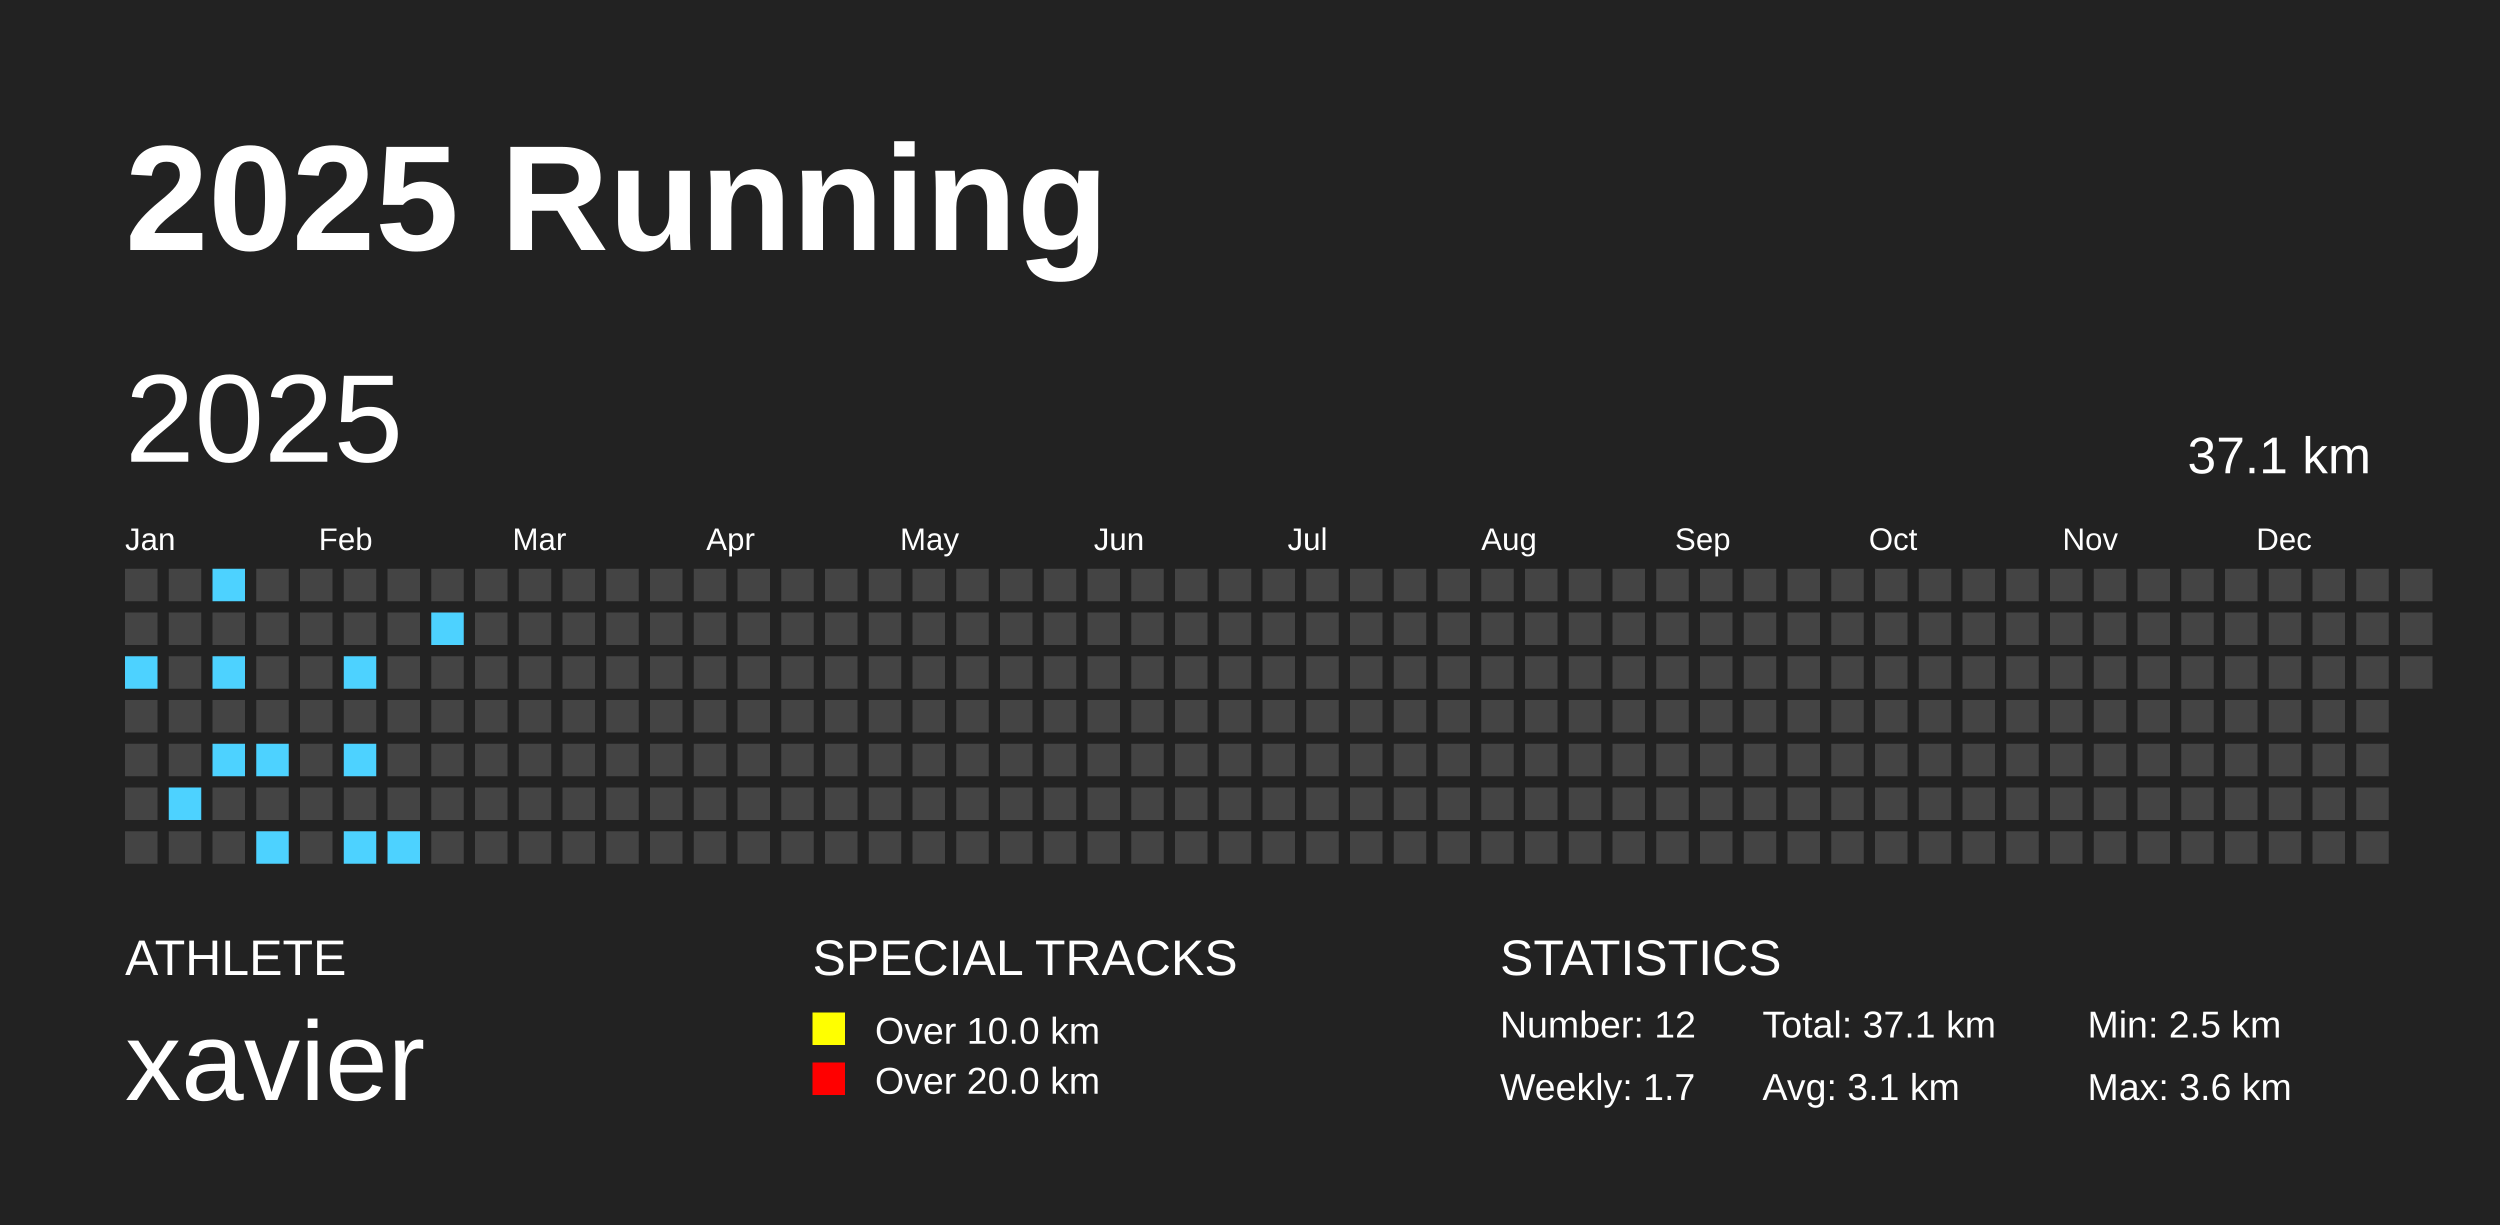
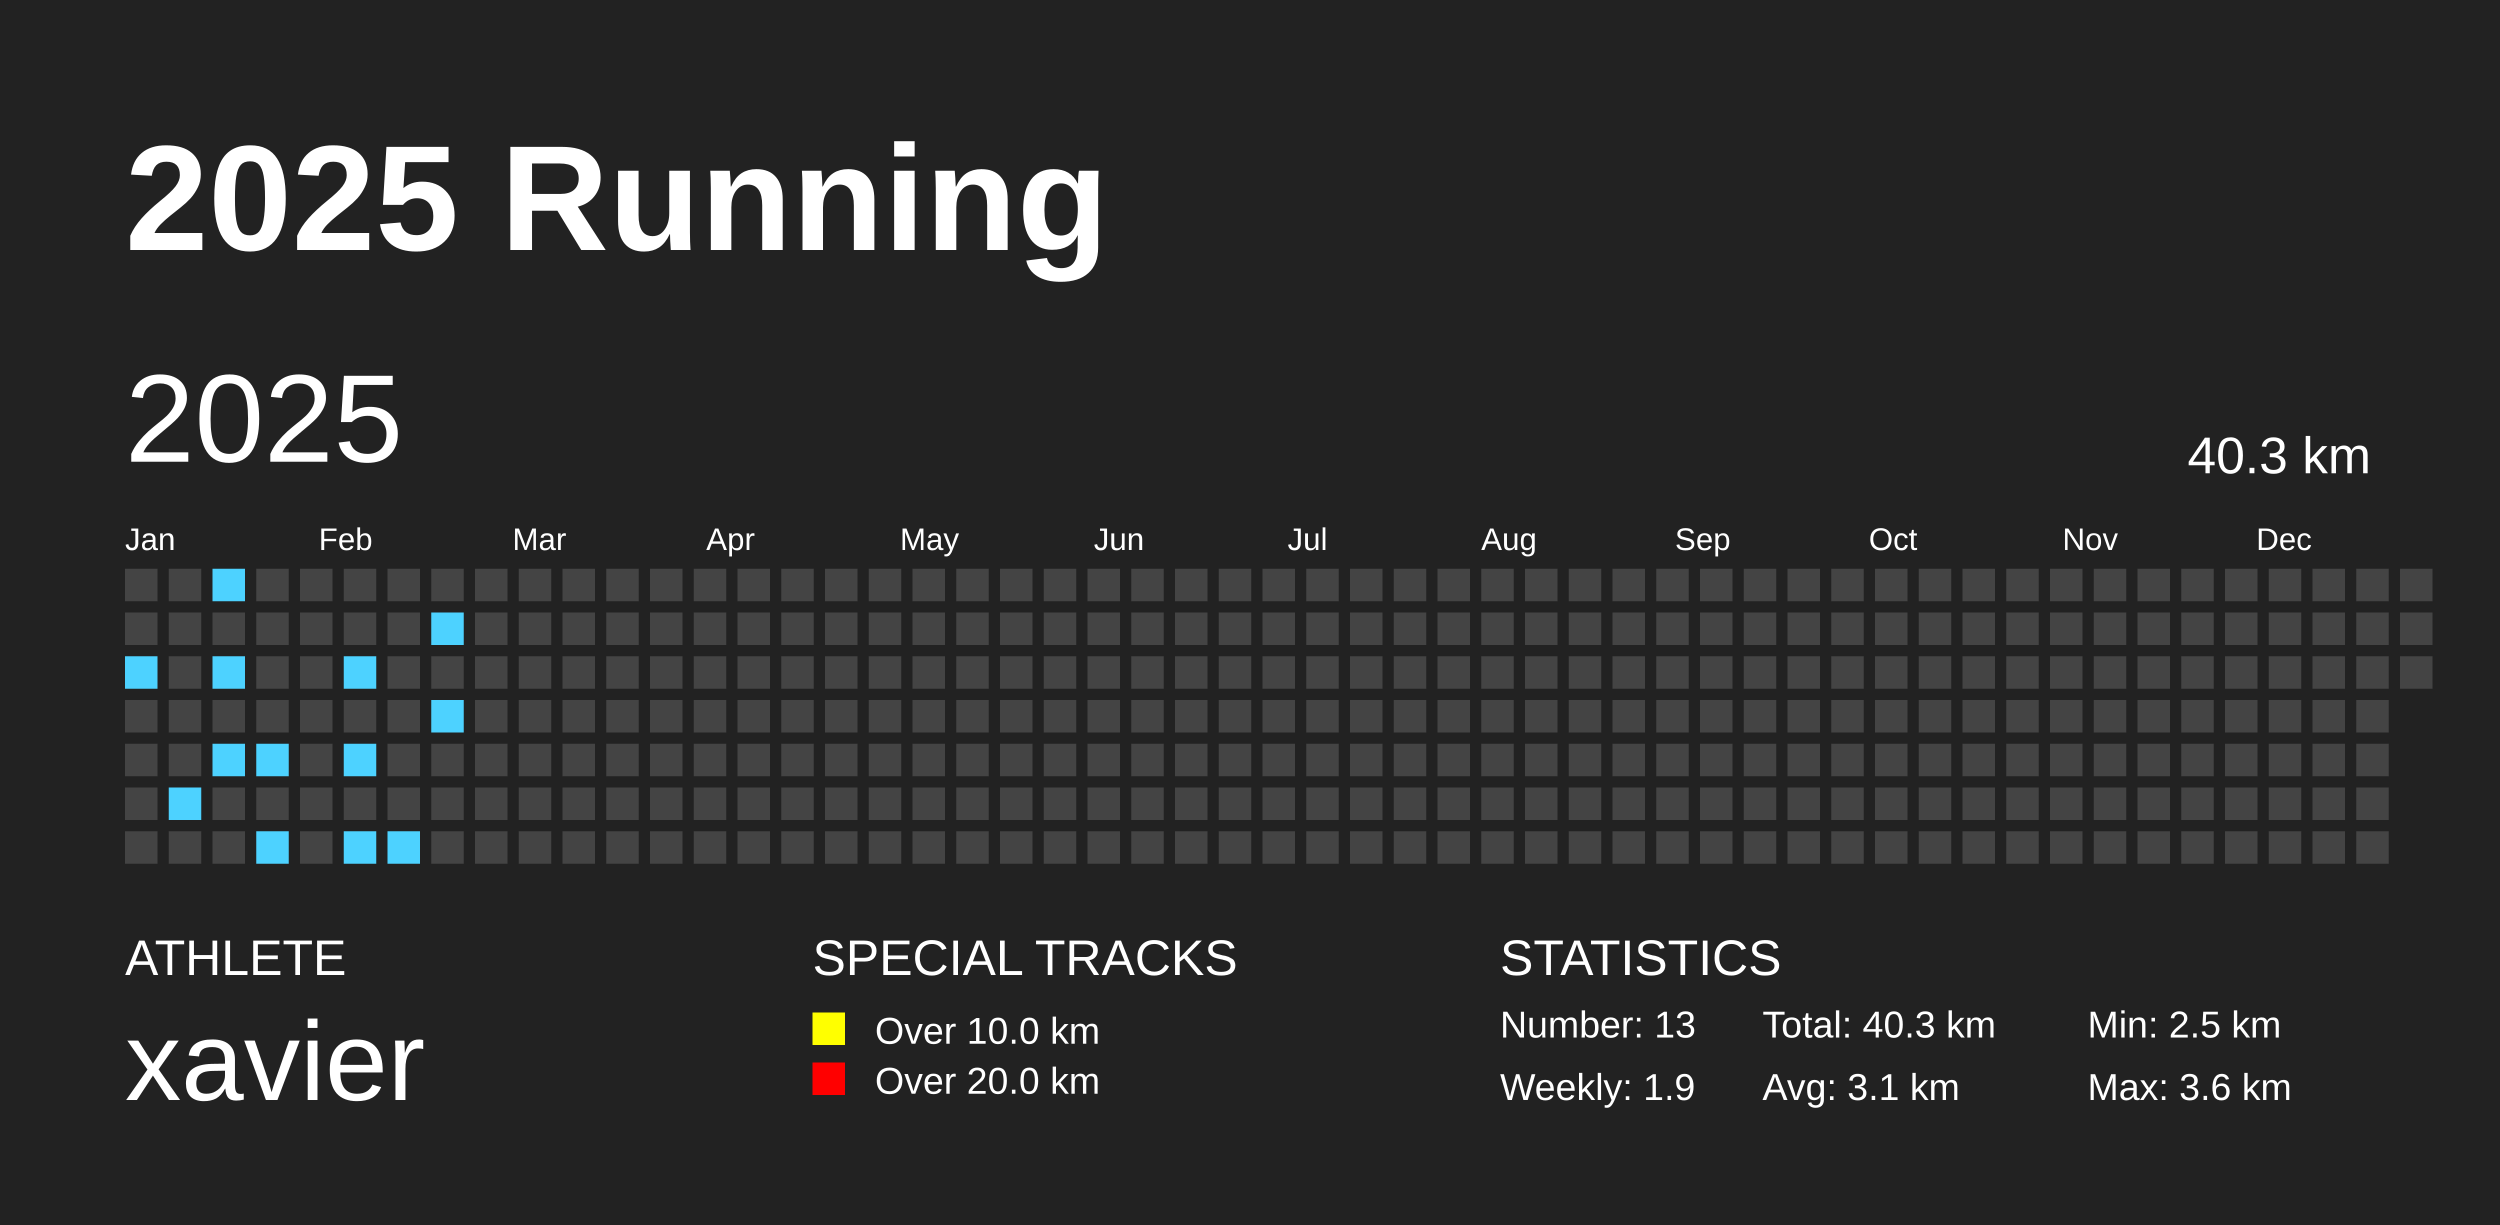
<svg xmlns="http://www.w3.org/2000/svg" baseProfile="full" height="98mm" version="1.1" viewBox="0,0,200,98" width="200mm">
  <defs />
  <rect fill="#222222" height="98" width="200" x="0" y="0" />
  <text fill="#FFFFFF" style="font-size:12px; font-family:Arial; font-weight:bold;" x="10" y="20">2025 Running</text>
  <text fill="#FFFFFF" style="font-size:4px; font-family:Arial" x="10" y="78">ATHLETE</text>
  <text fill="#FFFFFF" style="font-size:9px; font-family:Arial" x="10" y="88">xavier</text>
  <text fill="#FFFFFF" style="font-size:4px; font-family:Arial" x="65" y="78">SPECIAL TRACKS</text>
  <rect fill="yellow" height="2.6" width="2.6" x="65" y="81" />
  <text fill="#FFFFFF" style="font-size:3px; font-family:Arial" x="70" y="83.5">Over 10.0 km</text>
  <rect fill="red" height="2.6" width="2.6" x="65" y="85" />
  <text fill="#FFFFFF" style="font-size:3px; font-family:Arial" x="70" y="87.5">Over 20.0 km</text>
  <text fill="#FFFFFF" style="font-size:4px; font-family:Arial" x="120" y="78">STATISTICS</text>
-   <text fill="#FFFFFF" style="font-size:3px; font-family:Arial" x="120" y="83">Number: 12</text>
-   <text fill="#FFFFFF" style="font-size:3px; font-family:Arial" x="120" y="88">Weekly: 1.7</text>
-   <text fill="#FFFFFF" style="font-size:3px; font-family:Arial" x="141" y="83">Total: 37.1 km</text>
+   <text fill="#FFFFFF" style="font-size:3px; font-family:Arial" x="120" y="83">Number: 13</text>
+   <text fill="#FFFFFF" style="font-size:3px; font-family:Arial" x="120" y="88">Weekly: 1.9</text>
+   <text fill="#FFFFFF" style="font-size:3px; font-family:Arial" x="141" y="83">Total: 40.3 km</text>
  <text fill="#FFFFFF" style="font-size:3px; font-family:Arial" x="141" y="88">Avg: 3.1 km</text>
  <text fill="#FFFFFF" style="font-size:3px; font-family:Arial" x="167" y="83">Min: 2.5 km</text>
  <text fill="#FFFFFF" style="font-size:3px; font-family:Arial" x="167" y="88">Max: 3.6 km</text>
  <text dominant-baseline="hanging" fill="#FFFFFF" style="font-size:10.0px; font-family:Arial;" x="10" y="30">2025</text>
-   <text dominant-baseline="hanging" fill="#FFFFFF" style="font-size:4.125px; font-family:Arial;" x="175" y="35">37.1 km</text>
+   <text dominant-baseline="hanging" fill="#FFFFFF" style="font-size:4.125px; font-family:Arial;" x="175" y="35">40.3 km</text>
  <text fill="#FFFFFF" style="font-size:2.5px; font-family:Arial" x="10.0" y="44">Jan</text>
  <text fill="#FFFFFF" style="font-size:2.5px; font-family:Arial" x="25.5" y="44">Feb</text>
  <text fill="#FFFFFF" style="font-size:2.5px; font-family:Arial" x="41.0" y="44">Mar</text>
  <text fill="#FFFFFF" style="font-size:2.5px; font-family:Arial" x="56.5" y="44">Apr</text>
  <text fill="#FFFFFF" style="font-size:2.5px; font-family:Arial" x="72.0" y="44">May</text>
  <text fill="#FFFFFF" style="font-size:2.5px; font-family:Arial" x="87.5" y="44">Jun</text>
  <text fill="#FFFFFF" style="font-size:2.5px; font-family:Arial" x="103.0" y="44">Jul</text>
  <text fill="#FFFFFF" style="font-size:2.5px; font-family:Arial" x="118.5" y="44">Aug</text>
  <text fill="#FFFFFF" style="font-size:2.5px; font-family:Arial" x="134.0" y="44">Sep</text>
  <text fill="#FFFFFF" style="font-size:2.5px; font-family:Arial" x="149.5" y="44">Oct</text>
  <text fill="#FFFFFF" style="font-size:2.5px; font-family:Arial" x="165.0" y="44">Nov</text>
  <text fill="#FFFFFF" style="font-size:2.5px; font-family:Arial" x="180.5" y="44">Dec</text>
  <rect fill="#444444" height="2.6" width="2.6" x="10.0" y="45.5" />
  <rect fill="#444444" height="2.6" width="2.6" x="10.0" y="49.0" />
  <rect fill="#4dd2ff" height="2.6" width="2.6" x="10.0" y="52.5" />
  <rect fill="#444444" height="2.6" width="2.6" x="10.0" y="56.0" />
  <rect fill="#444444" height="2.6" width="2.6" x="10.0" y="59.5" />
  <rect fill="#444444" height="2.6" width="2.6" x="10.0" y="63.0" />
  <rect fill="#444444" height="2.6" width="2.6" x="10.0" y="66.5" />
  <rect fill="#444444" height="2.6" width="2.6" x="13.5" y="45.5" />
  <rect fill="#444444" height="2.6" width="2.6" x="13.5" y="49.0" />
  <rect fill="#444444" height="2.6" width="2.6" x="13.5" y="52.5" />
  <rect fill="#444444" height="2.6" width="2.6" x="13.5" y="56.0" />
  <rect fill="#444444" height="2.6" width="2.6" x="13.5" y="59.5" />
  <rect fill="#4dd2ff" height="2.6" width="2.6" x="13.5" y="63.0" />
  <rect fill="#444444" height="2.6" width="2.6" x="13.5" y="66.5" />
  <rect fill="#4dd2ff" height="2.6" width="2.6" x="17.0" y="45.5" />
  <rect fill="#444444" height="2.6" width="2.6" x="17.0" y="49.0" />
  <rect fill="#4dd2ff" height="2.6" width="2.6" x="17.0" y="52.5" />
  <rect fill="#444444" height="2.6" width="2.6" x="17.0" y="56.0" />
  <rect fill="#4dd2ff" height="2.6" width="2.6" x="17.0" y="59.5" />
  <rect fill="#444444" height="2.6" width="2.6" x="17.0" y="63.0" />
  <rect fill="#444444" height="2.6" width="2.6" x="17.0" y="66.5" />
  <rect fill="#444444" height="2.6" width="2.6" x="20.5" y="45.5" />
  <rect fill="#444444" height="2.6" width="2.6" x="20.5" y="49.0" />
  <rect fill="#444444" height="2.6" width="2.6" x="20.5" y="52.5" />
  <rect fill="#444444" height="2.6" width="2.6" x="20.5" y="56.0" />
  <rect fill="#4dd2ff" height="2.6" width="2.6" x="20.5" y="59.5" />
  <rect fill="#444444" height="2.6" width="2.6" x="20.5" y="63.0" />
  <rect fill="#4dd2ff" height="2.6" width="2.6" x="20.5" y="66.5" />
  <rect fill="#444444" height="2.6" width="2.6" x="24.0" y="45.5" />
  <rect fill="#444444" height="2.6" width="2.6" x="24.0" y="49.0" />
  <rect fill="#444444" height="2.6" width="2.6" x="24.0" y="52.5" />
  <rect fill="#444444" height="2.6" width="2.6" x="24.0" y="56.0" />
  <rect fill="#444444" height="2.6" width="2.6" x="24.0" y="59.5" />
  <rect fill="#444444" height="2.6" width="2.6" x="24.0" y="63.0" />
  <rect fill="#444444" height="2.6" width="2.6" x="24.0" y="66.5" />
  <rect fill="#444444" height="2.6" width="2.6" x="27.5" y="45.5" />
  <rect fill="#444444" height="2.6" width="2.6" x="27.5" y="49.0" />
  <rect fill="#4dd2ff" height="2.6" width="2.6" x="27.5" y="52.5" />
  <rect fill="#444444" height="2.6" width="2.6" x="27.5" y="56.0" />
  <rect fill="#4dd2ff" height="2.6" width="2.6" x="27.5" y="59.5" />
  <rect fill="#444444" height="2.6" width="2.6" x="27.5" y="63.0" />
  <rect fill="#4dd2ff" height="2.6" width="2.6" x="27.5" y="66.5" />
  <rect fill="#444444" height="2.6" width="2.6" x="31.0" y="45.5" />
  <rect fill="#444444" height="2.6" width="2.6" x="31.0" y="49.0" />
  <rect fill="#444444" height="2.6" width="2.6" x="31.0" y="52.5" />
  <rect fill="#444444" height="2.6" width="2.6" x="31.0" y="56.0" />
  <rect fill="#444444" height="2.6" width="2.6" x="31.0" y="59.5" />
  <rect fill="#444444" height="2.6" width="2.6" x="31.0" y="63.0" />
  <rect fill="#4dd2ff" height="2.6" width="2.6" x="31.0" y="66.5" />
  <rect fill="#444444" height="2.6" width="2.6" x="34.5" y="45.5" />
  <rect fill="#4dd2ff" height="2.6" width="2.6" x="34.5" y="49.0" />
  <rect fill="#444444" height="2.6" width="2.6" x="34.5" y="52.5" />
-   <rect fill="#444444" height="2.6" width="2.6" x="34.5" y="56.0" />
+   <rect fill="#4dd2ff" height="2.6" width="2.6" x="34.5" y="56.0" />
  <rect fill="#444444" height="2.6" width="2.6" x="34.5" y="59.5" />
  <rect fill="#444444" height="2.6" width="2.6" x="34.5" y="63.0" />
  <rect fill="#444444" height="2.6" width="2.6" x="34.5" y="66.5" />
  <rect fill="#444444" height="2.6" width="2.6" x="38.0" y="45.5" />
  <rect fill="#444444" height="2.6" width="2.6" x="38.0" y="49.0" />
  <rect fill="#444444" height="2.6" width="2.6" x="38.0" y="52.5" />
  <rect fill="#444444" height="2.6" width="2.6" x="38.0" y="56.0" />
  <rect fill="#444444" height="2.6" width="2.6" x="38.0" y="59.5" />
  <rect fill="#444444" height="2.6" width="2.6" x="38.0" y="63.0" />
  <rect fill="#444444" height="2.6" width="2.6" x="38.0" y="66.5" />
  <rect fill="#444444" height="2.6" width="2.6" x="41.5" y="45.5" />
  <rect fill="#444444" height="2.6" width="2.6" x="41.5" y="49.0" />
  <rect fill="#444444" height="2.6" width="2.6" x="41.5" y="52.5" />
  <rect fill="#444444" height="2.6" width="2.6" x="41.5" y="56.0" />
  <rect fill="#444444" height="2.6" width="2.6" x="41.5" y="59.5" />
  <rect fill="#444444" height="2.6" width="2.6" x="41.5" y="63.0" />
  <rect fill="#444444" height="2.6" width="2.6" x="41.5" y="66.5" />
  <rect fill="#444444" height="2.6" width="2.6" x="45.0" y="45.5" />
  <rect fill="#444444" height="2.6" width="2.6" x="45.0" y="49.0" />
  <rect fill="#444444" height="2.6" width="2.6" x="45.0" y="52.5" />
  <rect fill="#444444" height="2.6" width="2.6" x="45.0" y="56.0" />
  <rect fill="#444444" height="2.6" width="2.6" x="45.0" y="59.5" />
  <rect fill="#444444" height="2.6" width="2.6" x="45.0" y="63.0" />
  <rect fill="#444444" height="2.6" width="2.6" x="45.0" y="66.5" />
  <rect fill="#444444" height="2.6" width="2.6" x="48.5" y="45.5" />
  <rect fill="#444444" height="2.6" width="2.6" x="48.5" y="49.0" />
  <rect fill="#444444" height="2.6" width="2.6" x="48.5" y="52.5" />
  <rect fill="#444444" height="2.6" width="2.6" x="48.5" y="56.0" />
  <rect fill="#444444" height="2.6" width="2.6" x="48.5" y="59.5" />
  <rect fill="#444444" height="2.6" width="2.6" x="48.5" y="63.0" />
  <rect fill="#444444" height="2.6" width="2.6" x="48.5" y="66.5" />
  <rect fill="#444444" height="2.6" width="2.6" x="52.0" y="45.5" />
  <rect fill="#444444" height="2.6" width="2.6" x="52.0" y="49.0" />
  <rect fill="#444444" height="2.6" width="2.6" x="52.0" y="52.5" />
  <rect fill="#444444" height="2.6" width="2.6" x="52.0" y="56.0" />
  <rect fill="#444444" height="2.6" width="2.6" x="52.0" y="59.5" />
  <rect fill="#444444" height="2.6" width="2.6" x="52.0" y="63.0" />
  <rect fill="#444444" height="2.6" width="2.6" x="52.0" y="66.5" />
  <rect fill="#444444" height="2.6" width="2.6" x="55.5" y="45.5" />
  <rect fill="#444444" height="2.6" width="2.6" x="55.5" y="49.0" />
  <rect fill="#444444" height="2.6" width="2.6" x="55.5" y="52.5" />
  <rect fill="#444444" height="2.6" width="2.6" x="55.5" y="56.0" />
  <rect fill="#444444" height="2.6" width="2.6" x="55.5" y="59.5" />
  <rect fill="#444444" height="2.6" width="2.6" x="55.5" y="63.0" />
  <rect fill="#444444" height="2.6" width="2.6" x="55.5" y="66.5" />
  <rect fill="#444444" height="2.6" width="2.6" x="59.0" y="45.5" />
  <rect fill="#444444" height="2.6" width="2.6" x="59.0" y="49.0" />
  <rect fill="#444444" height="2.6" width="2.6" x="59.0" y="52.5" />
  <rect fill="#444444" height="2.6" width="2.6" x="59.0" y="56.0" />
  <rect fill="#444444" height="2.6" width="2.6" x="59.0" y="59.5" />
  <rect fill="#444444" height="2.6" width="2.6" x="59.0" y="63.0" />
  <rect fill="#444444" height="2.6" width="2.6" x="59.0" y="66.5" />
  <rect fill="#444444" height="2.6" width="2.6" x="62.5" y="45.5" />
  <rect fill="#444444" height="2.6" width="2.6" x="62.5" y="49.0" />
  <rect fill="#444444" height="2.6" width="2.6" x="62.5" y="52.5" />
  <rect fill="#444444" height="2.6" width="2.6" x="62.5" y="56.0" />
  <rect fill="#444444" height="2.6" width="2.6" x="62.5" y="59.5" />
  <rect fill="#444444" height="2.6" width="2.6" x="62.5" y="63.0" />
  <rect fill="#444444" height="2.6" width="2.6" x="62.5" y="66.5" />
  <rect fill="#444444" height="2.6" width="2.6" x="66.0" y="45.5" />
  <rect fill="#444444" height="2.6" width="2.6" x="66.0" y="49.0" />
  <rect fill="#444444" height="2.6" width="2.6" x="66.0" y="52.5" />
  <rect fill="#444444" height="2.6" width="2.6" x="66.0" y="56.0" />
  <rect fill="#444444" height="2.6" width="2.6" x="66.0" y="59.5" />
  <rect fill="#444444" height="2.6" width="2.6" x="66.0" y="63.0" />
  <rect fill="#444444" height="2.6" width="2.6" x="66.0" y="66.5" />
  <rect fill="#444444" height="2.6" width="2.6" x="69.5" y="45.5" />
  <rect fill="#444444" height="2.6" width="2.6" x="69.5" y="49.0" />
  <rect fill="#444444" height="2.6" width="2.6" x="69.5" y="52.5" />
  <rect fill="#444444" height="2.6" width="2.6" x="69.5" y="56.0" />
  <rect fill="#444444" height="2.6" width="2.6" x="69.5" y="59.5" />
  <rect fill="#444444" height="2.6" width="2.6" x="69.5" y="63.0" />
  <rect fill="#444444" height="2.6" width="2.6" x="69.5" y="66.5" />
  <rect fill="#444444" height="2.6" width="2.6" x="73.0" y="45.5" />
  <rect fill="#444444" height="2.6" width="2.6" x="73.0" y="49.0" />
  <rect fill="#444444" height="2.6" width="2.6" x="73.0" y="52.5" />
  <rect fill="#444444" height="2.6" width="2.6" x="73.0" y="56.0" />
  <rect fill="#444444" height="2.6" width="2.6" x="73.0" y="59.5" />
  <rect fill="#444444" height="2.6" width="2.6" x="73.0" y="63.0" />
  <rect fill="#444444" height="2.6" width="2.6" x="73.0" y="66.5" />
  <rect fill="#444444" height="2.6" width="2.6" x="76.5" y="45.5" />
  <rect fill="#444444" height="2.6" width="2.6" x="76.5" y="49.0" />
  <rect fill="#444444" height="2.6" width="2.6" x="76.5" y="52.5" />
  <rect fill="#444444" height="2.6" width="2.6" x="76.5" y="56.0" />
  <rect fill="#444444" height="2.6" width="2.6" x="76.5" y="59.5" />
  <rect fill="#444444" height="2.6" width="2.6" x="76.5" y="63.0" />
  <rect fill="#444444" height="2.6" width="2.6" x="76.5" y="66.5" />
  <rect fill="#444444" height="2.6" width="2.6" x="80.0" y="45.5" />
  <rect fill="#444444" height="2.6" width="2.6" x="80.0" y="49.0" />
  <rect fill="#444444" height="2.6" width="2.6" x="80.0" y="52.5" />
  <rect fill="#444444" height="2.6" width="2.6" x="80.0" y="56.0" />
  <rect fill="#444444" height="2.6" width="2.6" x="80.0" y="59.5" />
  <rect fill="#444444" height="2.6" width="2.6" x="80.0" y="63.0" />
  <rect fill="#444444" height="2.6" width="2.6" x="80.0" y="66.5" />
  <rect fill="#444444" height="2.6" width="2.6" x="83.5" y="45.5" />
  <rect fill="#444444" height="2.6" width="2.6" x="83.5" y="49.0" />
  <rect fill="#444444" height="2.6" width="2.6" x="83.5" y="52.5" />
  <rect fill="#444444" height="2.6" width="2.6" x="83.5" y="56.0" />
  <rect fill="#444444" height="2.6" width="2.6" x="83.5" y="59.5" />
  <rect fill="#444444" height="2.6" width="2.6" x="83.5" y="63.0" />
  <rect fill="#444444" height="2.6" width="2.6" x="83.5" y="66.5" />
  <rect fill="#444444" height="2.6" width="2.6" x="87.0" y="45.5" />
  <rect fill="#444444" height="2.6" width="2.6" x="87.0" y="49.0" />
  <rect fill="#444444" height="2.6" width="2.6" x="87.0" y="52.5" />
  <rect fill="#444444" height="2.6" width="2.6" x="87.0" y="56.0" />
  <rect fill="#444444" height="2.6" width="2.6" x="87.0" y="59.5" />
  <rect fill="#444444" height="2.6" width="2.6" x="87.0" y="63.0" />
  <rect fill="#444444" height="2.6" width="2.6" x="87.0" y="66.5" />
  <rect fill="#444444" height="2.6" width="2.6" x="90.5" y="45.5" />
  <rect fill="#444444" height="2.6" width="2.6" x="90.5" y="49.0" />
  <rect fill="#444444" height="2.6" width="2.6" x="90.5" y="52.5" />
  <rect fill="#444444" height="2.6" width="2.6" x="90.5" y="56.0" />
  <rect fill="#444444" height="2.6" width="2.6" x="90.5" y="59.5" />
  <rect fill="#444444" height="2.6" width="2.6" x="90.5" y="63.0" />
  <rect fill="#444444" height="2.6" width="2.6" x="90.5" y="66.5" />
  <rect fill="#444444" height="2.6" width="2.6" x="94.0" y="45.5" />
  <rect fill="#444444" height="2.6" width="2.6" x="94.0" y="49.0" />
  <rect fill="#444444" height="2.6" width="2.6" x="94.0" y="52.5" />
  <rect fill="#444444" height="2.6" width="2.6" x="94.0" y="56.0" />
  <rect fill="#444444" height="2.6" width="2.6" x="94.0" y="59.5" />
  <rect fill="#444444" height="2.6" width="2.6" x="94.0" y="63.0" />
  <rect fill="#444444" height="2.6" width="2.6" x="94.0" y="66.5" />
  <rect fill="#444444" height="2.6" width="2.6" x="97.5" y="45.5" />
  <rect fill="#444444" height="2.6" width="2.6" x="97.5" y="49.0" />
  <rect fill="#444444" height="2.6" width="2.6" x="97.5" y="52.5" />
  <rect fill="#444444" height="2.6" width="2.6" x="97.5" y="56.0" />
  <rect fill="#444444" height="2.6" width="2.6" x="97.5" y="59.5" />
  <rect fill="#444444" height="2.6" width="2.6" x="97.5" y="63.0" />
  <rect fill="#444444" height="2.6" width="2.6" x="97.5" y="66.5" />
  <rect fill="#444444" height="2.6" width="2.6" x="101.0" y="45.5" />
  <rect fill="#444444" height="2.6" width="2.6" x="101.0" y="49.0" />
  <rect fill="#444444" height="2.6" width="2.6" x="101.0" y="52.5" />
  <rect fill="#444444" height="2.6" width="2.6" x="101.0" y="56.0" />
  <rect fill="#444444" height="2.6" width="2.6" x="101.0" y="59.5" />
  <rect fill="#444444" height="2.6" width="2.6" x="101.0" y="63.0" />
  <rect fill="#444444" height="2.6" width="2.6" x="101.0" y="66.5" />
  <rect fill="#444444" height="2.6" width="2.6" x="104.5" y="45.5" />
  <rect fill="#444444" height="2.6" width="2.6" x="104.5" y="49.0" />
  <rect fill="#444444" height="2.6" width="2.6" x="104.5" y="52.5" />
  <rect fill="#444444" height="2.6" width="2.6" x="104.5" y="56.0" />
  <rect fill="#444444" height="2.6" width="2.6" x="104.5" y="59.5" />
  <rect fill="#444444" height="2.6" width="2.6" x="104.5" y="63.0" />
  <rect fill="#444444" height="2.6" width="2.6" x="104.5" y="66.5" />
  <rect fill="#444444" height="2.6" width="2.6" x="108.0" y="45.5" />
  <rect fill="#444444" height="2.6" width="2.6" x="108.0" y="49.0" />
  <rect fill="#444444" height="2.6" width="2.6" x="108.0" y="52.5" />
  <rect fill="#444444" height="2.6" width="2.6" x="108.0" y="56.0" />
  <rect fill="#444444" height="2.6" width="2.6" x="108.0" y="59.5" />
  <rect fill="#444444" height="2.6" width="2.6" x="108.0" y="63.0" />
  <rect fill="#444444" height="2.6" width="2.6" x="108.0" y="66.5" />
  <rect fill="#444444" height="2.6" width="2.6" x="111.5" y="45.5" />
  <rect fill="#444444" height="2.6" width="2.6" x="111.5" y="49.0" />
  <rect fill="#444444" height="2.6" width="2.6" x="111.5" y="52.5" />
  <rect fill="#444444" height="2.6" width="2.6" x="111.5" y="56.0" />
  <rect fill="#444444" height="2.6" width="2.6" x="111.5" y="59.5" />
  <rect fill="#444444" height="2.6" width="2.6" x="111.5" y="63.0" />
  <rect fill="#444444" height="2.6" width="2.6" x="111.5" y="66.5" />
  <rect fill="#444444" height="2.6" width="2.6" x="115.0" y="45.5" />
  <rect fill="#444444" height="2.6" width="2.6" x="115.0" y="49.0" />
  <rect fill="#444444" height="2.6" width="2.6" x="115.0" y="52.5" />
  <rect fill="#444444" height="2.6" width="2.6" x="115.0" y="56.0" />
  <rect fill="#444444" height="2.6" width="2.6" x="115.0" y="59.5" />
  <rect fill="#444444" height="2.6" width="2.6" x="115.0" y="63.0" />
  <rect fill="#444444" height="2.6" width="2.6" x="115.0" y="66.5" />
  <rect fill="#444444" height="2.6" width="2.6" x="118.5" y="45.5" />
  <rect fill="#444444" height="2.6" width="2.6" x="118.5" y="49.0" />
  <rect fill="#444444" height="2.6" width="2.6" x="118.5" y="52.5" />
  <rect fill="#444444" height="2.6" width="2.6" x="118.5" y="56.0" />
  <rect fill="#444444" height="2.6" width="2.6" x="118.5" y="59.5" />
  <rect fill="#444444" height="2.6" width="2.6" x="118.5" y="63.0" />
  <rect fill="#444444" height="2.6" width="2.6" x="118.5" y="66.5" />
  <rect fill="#444444" height="2.6" width="2.6" x="122.0" y="45.5" />
  <rect fill="#444444" height="2.6" width="2.6" x="122.0" y="49.0" />
  <rect fill="#444444" height="2.6" width="2.6" x="122.0" y="52.5" />
  <rect fill="#444444" height="2.6" width="2.6" x="122.0" y="56.0" />
  <rect fill="#444444" height="2.6" width="2.6" x="122.0" y="59.5" />
  <rect fill="#444444" height="2.6" width="2.6" x="122.0" y="63.0" />
  <rect fill="#444444" height="2.6" width="2.6" x="122.0" y="66.5" />
  <rect fill="#444444" height="2.6" width="2.6" x="125.5" y="45.5" />
  <rect fill="#444444" height="2.6" width="2.6" x="125.5" y="49.0" />
  <rect fill="#444444" height="2.6" width="2.6" x="125.5" y="52.5" />
  <rect fill="#444444" height="2.6" width="2.6" x="125.5" y="56.0" />
  <rect fill="#444444" height="2.6" width="2.6" x="125.5" y="59.5" />
  <rect fill="#444444" height="2.6" width="2.6" x="125.5" y="63.0" />
  <rect fill="#444444" height="2.6" width="2.6" x="125.5" y="66.5" />
  <rect fill="#444444" height="2.6" width="2.6" x="129.0" y="45.5" />
  <rect fill="#444444" height="2.6" width="2.6" x="129.0" y="49.0" />
  <rect fill="#444444" height="2.6" width="2.6" x="129.0" y="52.5" />
  <rect fill="#444444" height="2.6" width="2.6" x="129.0" y="56.0" />
  <rect fill="#444444" height="2.6" width="2.6" x="129.0" y="59.5" />
  <rect fill="#444444" height="2.6" width="2.6" x="129.0" y="63.0" />
  <rect fill="#444444" height="2.6" width="2.6" x="129.0" y="66.5" />
  <rect fill="#444444" height="2.6" width="2.6" x="132.5" y="45.5" />
  <rect fill="#444444" height="2.6" width="2.6" x="132.5" y="49.0" />
  <rect fill="#444444" height="2.6" width="2.6" x="132.5" y="52.5" />
  <rect fill="#444444" height="2.6" width="2.6" x="132.5" y="56.0" />
  <rect fill="#444444" height="2.6" width="2.6" x="132.5" y="59.5" />
  <rect fill="#444444" height="2.6" width="2.6" x="132.5" y="63.0" />
  <rect fill="#444444" height="2.6" width="2.6" x="132.5" y="66.5" />
  <rect fill="#444444" height="2.6" width="2.6" x="136.0" y="45.5" />
  <rect fill="#444444" height="2.6" width="2.6" x="136.0" y="49.0" />
  <rect fill="#444444" height="2.6" width="2.6" x="136.0" y="52.5" />
  <rect fill="#444444" height="2.6" width="2.6" x="136.0" y="56.0" />
  <rect fill="#444444" height="2.6" width="2.6" x="136.0" y="59.5" />
  <rect fill="#444444" height="2.6" width="2.6" x="136.0" y="63.0" />
  <rect fill="#444444" height="2.6" width="2.6" x="136.0" y="66.5" />
  <rect fill="#444444" height="2.6" width="2.6" x="139.5" y="45.5" />
  <rect fill="#444444" height="2.6" width="2.6" x="139.5" y="49.0" />
  <rect fill="#444444" height="2.6" width="2.6" x="139.5" y="52.5" />
  <rect fill="#444444" height="2.6" width="2.6" x="139.5" y="56.0" />
  <rect fill="#444444" height="2.6" width="2.6" x="139.5" y="59.5" />
  <rect fill="#444444" height="2.6" width="2.6" x="139.5" y="63.0" />
  <rect fill="#444444" height="2.6" width="2.6" x="139.5" y="66.5" />
  <rect fill="#444444" height="2.6" width="2.6" x="143.0" y="45.5" />
  <rect fill="#444444" height="2.6" width="2.6" x="143.0" y="49.0" />
  <rect fill="#444444" height="2.6" width="2.6" x="143.0" y="52.5" />
  <rect fill="#444444" height="2.6" width="2.6" x="143.0" y="56.0" />
  <rect fill="#444444" height="2.6" width="2.6" x="143.0" y="59.5" />
  <rect fill="#444444" height="2.6" width="2.6" x="143.0" y="63.0" />
  <rect fill="#444444" height="2.6" width="2.6" x="143.0" y="66.5" />
  <rect fill="#444444" height="2.6" width="2.6" x="146.5" y="45.5" />
  <rect fill="#444444" height="2.6" width="2.6" x="146.5" y="49.0" />
  <rect fill="#444444" height="2.6" width="2.6" x="146.5" y="52.5" />
  <rect fill="#444444" height="2.6" width="2.6" x="146.5" y="56.0" />
  <rect fill="#444444" height="2.6" width="2.6" x="146.5" y="59.5" />
  <rect fill="#444444" height="2.6" width="2.6" x="146.5" y="63.0" />
  <rect fill="#444444" height="2.6" width="2.6" x="146.5" y="66.5" />
  <rect fill="#444444" height="2.6" width="2.6" x="150.0" y="45.5" />
  <rect fill="#444444" height="2.6" width="2.6" x="150.0" y="49.0" />
  <rect fill="#444444" height="2.6" width="2.6" x="150.0" y="52.5" />
  <rect fill="#444444" height="2.6" width="2.6" x="150.0" y="56.0" />
  <rect fill="#444444" height="2.6" width="2.6" x="150.0" y="59.5" />
  <rect fill="#444444" height="2.6" width="2.6" x="150.0" y="63.0" />
  <rect fill="#444444" height="2.6" width="2.6" x="150.0" y="66.5" />
  <rect fill="#444444" height="2.6" width="2.6" x="153.5" y="45.5" />
  <rect fill="#444444" height="2.6" width="2.6" x="153.5" y="49.0" />
  <rect fill="#444444" height="2.6" width="2.6" x="153.5" y="52.5" />
  <rect fill="#444444" height="2.6" width="2.6" x="153.5" y="56.0" />
  <rect fill="#444444" height="2.6" width="2.6" x="153.5" y="59.5" />
  <rect fill="#444444" height="2.6" width="2.6" x="153.5" y="63.0" />
  <rect fill="#444444" height="2.6" width="2.6" x="153.5" y="66.5" />
  <rect fill="#444444" height="2.6" width="2.6" x="157.0" y="45.5" />
  <rect fill="#444444" height="2.6" width="2.6" x="157.0" y="49.0" />
  <rect fill="#444444" height="2.6" width="2.6" x="157.0" y="52.5" />
  <rect fill="#444444" height="2.6" width="2.6" x="157.0" y="56.0" />
  <rect fill="#444444" height="2.6" width="2.6" x="157.0" y="59.5" />
  <rect fill="#444444" height="2.6" width="2.6" x="157.0" y="63.0" />
  <rect fill="#444444" height="2.6" width="2.6" x="157.0" y="66.5" />
  <rect fill="#444444" height="2.6" width="2.6" x="160.5" y="45.5" />
  <rect fill="#444444" height="2.6" width="2.6" x="160.5" y="49.0" />
  <rect fill="#444444" height="2.6" width="2.6" x="160.5" y="52.5" />
  <rect fill="#444444" height="2.6" width="2.6" x="160.5" y="56.0" />
  <rect fill="#444444" height="2.6" width="2.6" x="160.5" y="59.5" />
  <rect fill="#444444" height="2.6" width="2.6" x="160.5" y="63.0" />
  <rect fill="#444444" height="2.6" width="2.6" x="160.5" y="66.5" />
  <rect fill="#444444" height="2.6" width="2.6" x="164.0" y="45.5" />
  <rect fill="#444444" height="2.6" width="2.6" x="164.0" y="49.0" />
  <rect fill="#444444" height="2.6" width="2.6" x="164.0" y="52.5" />
  <rect fill="#444444" height="2.6" width="2.6" x="164.0" y="56.0" />
  <rect fill="#444444" height="2.6" width="2.6" x="164.0" y="59.5" />
  <rect fill="#444444" height="2.6" width="2.6" x="164.0" y="63.0" />
  <rect fill="#444444" height="2.6" width="2.6" x="164.0" y="66.5" />
  <rect fill="#444444" height="2.6" width="2.6" x="167.5" y="45.5" />
  <rect fill="#444444" height="2.6" width="2.6" x="167.5" y="49.0" />
  <rect fill="#444444" height="2.6" width="2.6" x="167.5" y="52.5" />
  <rect fill="#444444" height="2.6" width="2.6" x="167.5" y="56.0" />
  <rect fill="#444444" height="2.6" width="2.6" x="167.5" y="59.5" />
  <rect fill="#444444" height="2.6" width="2.6" x="167.5" y="63.0" />
  <rect fill="#444444" height="2.6" width="2.6" x="167.5" y="66.5" />
  <rect fill="#444444" height="2.6" width="2.6" x="171.0" y="45.5" />
  <rect fill="#444444" height="2.6" width="2.6" x="171.0" y="49.0" />
  <rect fill="#444444" height="2.6" width="2.6" x="171.0" y="52.5" />
  <rect fill="#444444" height="2.6" width="2.6" x="171.0" y="56.0" />
  <rect fill="#444444" height="2.6" width="2.6" x="171.0" y="59.5" />
  <rect fill="#444444" height="2.6" width="2.6" x="171.0" y="63.0" />
  <rect fill="#444444" height="2.6" width="2.6" x="171.0" y="66.5" />
  <rect fill="#444444" height="2.6" width="2.6" x="174.5" y="45.5" />
  <rect fill="#444444" height="2.6" width="2.6" x="174.5" y="49.0" />
  <rect fill="#444444" height="2.6" width="2.6" x="174.5" y="52.5" />
  <rect fill="#444444" height="2.6" width="2.6" x="174.5" y="56.0" />
  <rect fill="#444444" height="2.6" width="2.6" x="174.5" y="59.5" />
  <rect fill="#444444" height="2.6" width="2.6" x="174.5" y="63.0" />
  <rect fill="#444444" height="2.6" width="2.6" x="174.5" y="66.5" />
  <rect fill="#444444" height="2.6" width="2.6" x="178.0" y="45.5" />
  <rect fill="#444444" height="2.6" width="2.6" x="178.0" y="49.0" />
  <rect fill="#444444" height="2.6" width="2.6" x="178.0" y="52.5" />
  <rect fill="#444444" height="2.6" width="2.6" x="178.0" y="56.0" />
  <rect fill="#444444" height="2.6" width="2.6" x="178.0" y="59.5" />
  <rect fill="#444444" height="2.6" width="2.6" x="178.0" y="63.0" />
  <rect fill="#444444" height="2.6" width="2.6" x="178.0" y="66.5" />
  <rect fill="#444444" height="2.6" width="2.6" x="181.5" y="45.5" />
  <rect fill="#444444" height="2.6" width="2.6" x="181.5" y="49.0" />
  <rect fill="#444444" height="2.6" width="2.6" x="181.5" y="52.5" />
  <rect fill="#444444" height="2.6" width="2.6" x="181.5" y="56.0" />
  <rect fill="#444444" height="2.6" width="2.6" x="181.5" y="59.5" />
  <rect fill="#444444" height="2.6" width="2.6" x="181.5" y="63.0" />
  <rect fill="#444444" height="2.6" width="2.6" x="181.5" y="66.5" />
  <rect fill="#444444" height="2.6" width="2.6" x="185.0" y="45.5" />
  <rect fill="#444444" height="2.6" width="2.6" x="185.0" y="49.0" />
  <rect fill="#444444" height="2.6" width="2.6" x="185.0" y="52.5" />
  <rect fill="#444444" height="2.6" width="2.6" x="185.0" y="56.0" />
  <rect fill="#444444" height="2.6" width="2.6" x="185.0" y="59.5" />
  <rect fill="#444444" height="2.6" width="2.6" x="185.0" y="63.0" />
  <rect fill="#444444" height="2.6" width="2.6" x="185.0" y="66.5" />
  <rect fill="#444444" height="2.6" width="2.6" x="188.5" y="45.5" />
  <rect fill="#444444" height="2.6" width="2.6" x="188.5" y="49.0" />
  <rect fill="#444444" height="2.6" width="2.6" x="188.5" y="52.5" />
  <rect fill="#444444" height="2.6" width="2.6" x="188.5" y="56.0" />
  <rect fill="#444444" height="2.6" width="2.6" x="188.5" y="59.5" />
  <rect fill="#444444" height="2.6" width="2.6" x="188.5" y="63.0" />
  <rect fill="#444444" height="2.6" width="2.6" x="188.5" y="66.5" />
  <rect fill="#444444" height="2.6" width="2.6" x="192.0" y="45.5" />
  <rect fill="#444444" height="2.6" width="2.6" x="192.0" y="49.0" />
  <rect fill="#444444" height="2.6" width="2.6" x="192.0" y="52.5" />
</svg>
